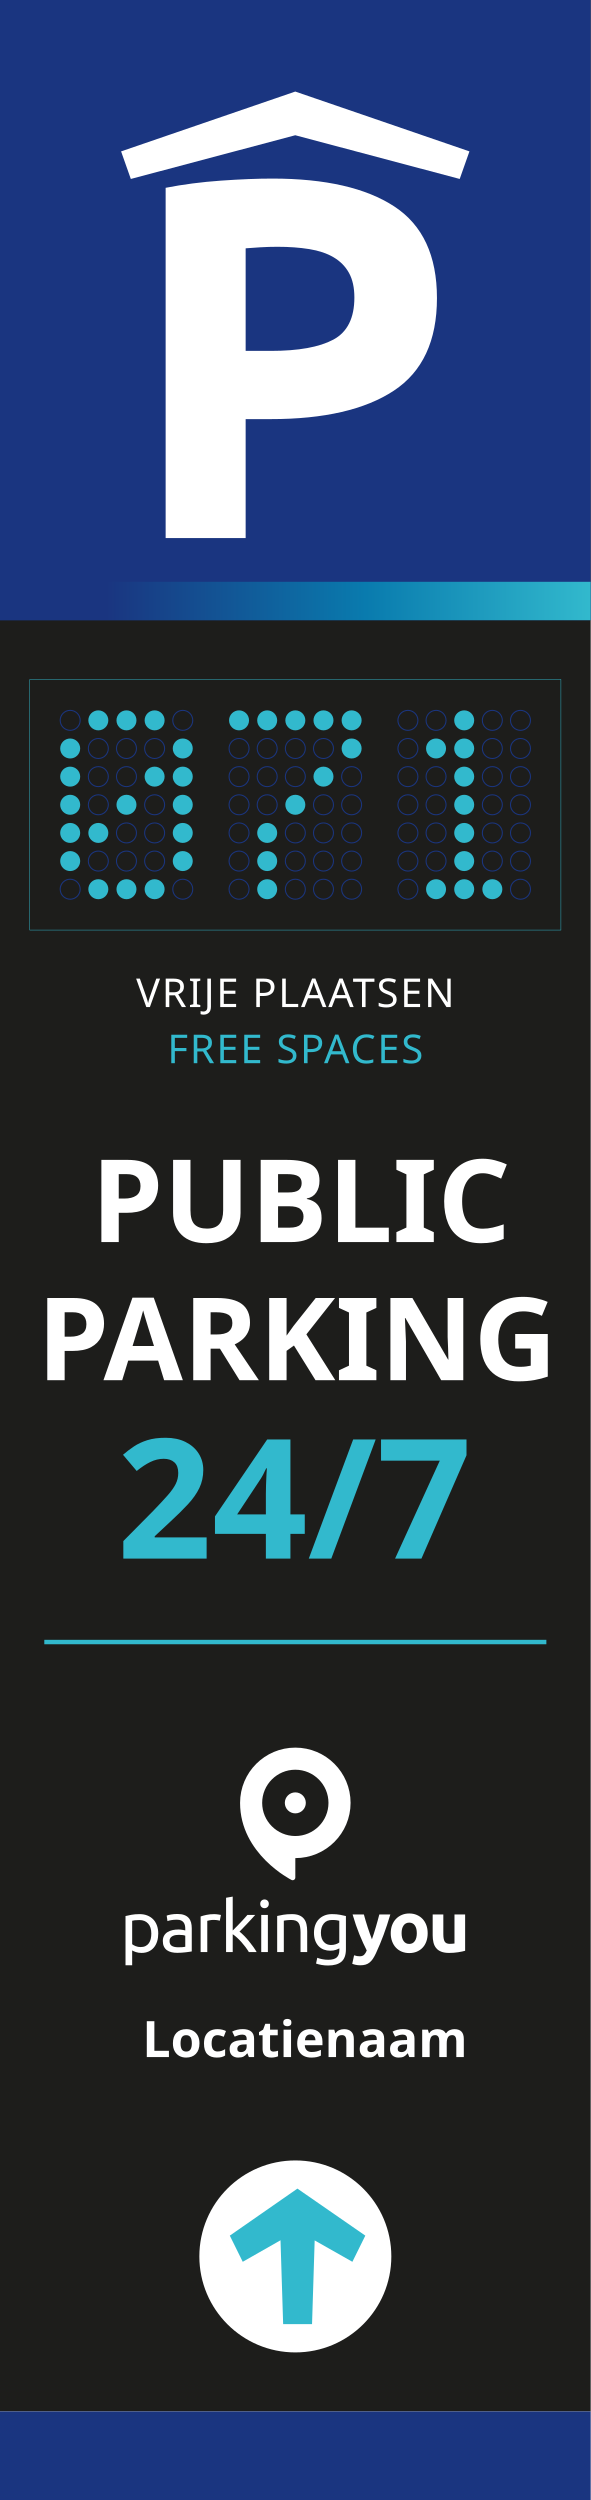
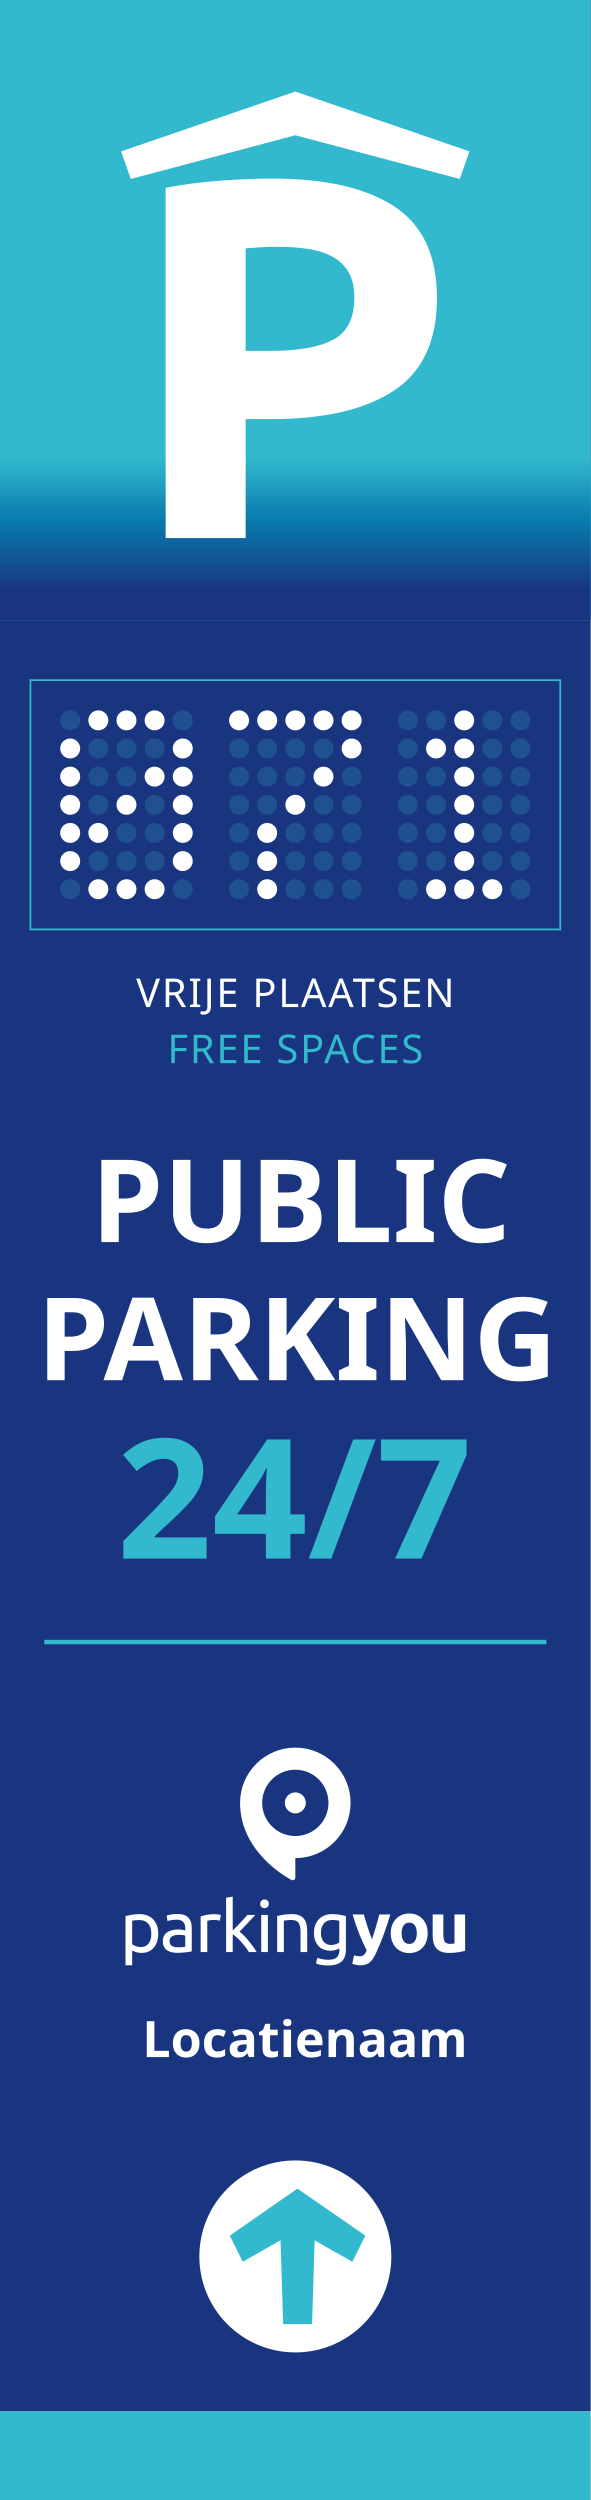
<svg xmlns="http://www.w3.org/2000/svg" width="400mm" height="1693mm" viewBox="0 0 400 1693">
  <defs>
-     <linearGradient id="py-zuil-verloop" gradientUnits="userSpaceOnUse" x1="0" y1="0" x2="400" y2="0">
+     <linearGradient id="py-zuil-verloop" gradientUnits="userSpaceOnUse" x1="0" y1="420" x2="0" y2="310">
      <stop offset="0" stop-color="#1A3580" />
      <stop offset="0.18" stop-color="#1A3580" />
      <stop offset="0.62" stop-color="#097BAE" />
      <stop offset="1" stop-color="#32B9CD" />
    </linearGradient>
  </defs>
  <g id="py-prod-zuil-publiek-parkeren">
    <g transform="translate(0 0)">
      <g id="body">
-         <rect x="0" y="0" width="400" height="1633" fill="#1D1D1B" id="column" />
+         <rect x="0" y="0" width="400" height="1633" fill="#1A3580" id="column" />
      </g>
      <g id="header">
-         <rect x="0" y="0" width="400" height="420" fill="#1A3580" id="header-navy" />
-         <rect x="0" y="394" width="400" height="26" fill="url(#py-zuil-verloop)" id="header-verloop" />
+         <rect x="0" y="0" width="400" height="420" fill="#32B9CD" id="header-aqua" />
+         <rect x="0" y="310" width="400" height="110" fill="url(#py-zuil-verloop)" id="header-verloop" />
        <g data-element="py-atom-symbol-p-roof" transform="translate(82 62) scale(0.432 0.432)">
          <path d="M156.677 139.628C126.127 141.776 97.181 145.533 69.848 150.885L69.848 700L195.267 700L195.267 513.48L234.662 513.48C318.277 513.48 382.596 498.607 427.617 468.857C472.642 439.111 495.153 390.745 495.153 323.739C495.153 257.283 472.903 209.449 428.422 180.229C383.929 151.019 320.151 136.411 237.075 136.411C214.025 136.411 187.228 137.49 156.677 139.628M294.962 246.957C309.959 249.373 322.701 253.667 333.15 259.822C343.6 265.993 351.643 274.17 357.27 284.344C362.897 294.532 365.708 307.398 365.708 322.934C365.708 355.09 354.719 377.079 332.748 388.861C310.767 400.655 278.078 406.55 234.662 406.55L195.267 406.55L195.267 245.75C201.699 245.225 209.336 244.685 218.184 244.145C227.025 243.619 235.992 243.341 245.118 243.341C263.332 243.341 279.948 244.547 294.962 246.957" fill="#FFFFFF" />
          <path d="M546.074 93.807L530.82 137.015L273.039 68.488L15.254 137.015L0 93.807L273.039 0L546.074 93.807" fill="#FFFFFF" />
        </g>
      </g>
      <g id="counter">
-         <rect x="20" y="460" width="360" height="170" fill="#1D1D1B" id="bezel" />
-         <rect x="20.157" y="460.157" width="359.686" height="169.686" fill="none" stroke="#32B9CD" stroke-width="0.314" id="bezel-line" />
+         <rect x="20" y="460" width="360" height="170" fill="#1A3580" id="bezel" />
+         <rect x="20.6" y="460.6" width="358.8" height="168.8" fill="none" stroke="#32B9CD" stroke-width="1.2" id="bezel-line" />
        <g id="dots-off">
-           <circle cx="47.529" cy="487.824" r="6.766" fill="none" stroke="#1A3580" stroke-width="0.7" />
-           <circle cx="123.765" cy="487.824" r="6.766" fill="none" stroke="#1A3580" stroke-width="0.7" />
-           <circle cx="66.588" cy="506.882" r="6.766" fill="none" stroke="#1A3580" stroke-width="0.7" />
-           <circle cx="85.647" cy="506.882" r="6.766" fill="none" stroke="#1A3580" stroke-width="0.7" />
-           <circle cx="104.706" cy="506.882" r="6.766" fill="none" stroke="#1A3580" stroke-width="0.7" />
-           <circle cx="66.588" cy="525.941" r="6.766" fill="none" stroke="#1A3580" stroke-width="0.7" />
-           <circle cx="85.647" cy="525.941" r="6.766" fill="none" stroke="#1A3580" stroke-width="0.7" />
-           <circle cx="66.588" cy="545" r="6.766" fill="none" stroke="#1A3580" stroke-width="0.7" />
-           <circle cx="104.706" cy="545" r="6.766" fill="none" stroke="#1A3580" stroke-width="0.7" />
-           <circle cx="85.647" cy="564.059" r="6.766" fill="none" stroke="#1A3580" stroke-width="0.7" />
-           <circle cx="104.706" cy="564.059" r="6.766" fill="none" stroke="#1A3580" stroke-width="0.7" />
-           <circle cx="66.588" cy="583.118" r="6.766" fill="none" stroke="#1A3580" stroke-width="0.7" />
-           <circle cx="85.647" cy="583.118" r="6.766" fill="none" stroke="#1A3580" stroke-width="0.7" />
-           <circle cx="104.706" cy="583.118" r="6.766" fill="none" stroke="#1A3580" stroke-width="0.7" />
-           <circle cx="47.529" cy="602.176" r="6.766" fill="none" stroke="#1A3580" stroke-width="0.7" />
-           <circle cx="123.765" cy="602.176" r="6.766" fill="none" stroke="#1A3580" stroke-width="0.7" />
-           <circle cx="161.882" cy="506.882" r="6.766" fill="none" stroke="#1A3580" stroke-width="0.7" />
-           <circle cx="180.941" cy="506.882" r="6.766" fill="none" stroke="#1A3580" stroke-width="0.7" />
-           <circle cx="200" cy="506.882" r="6.766" fill="none" stroke="#1A3580" stroke-width="0.7" />
-           <circle cx="219.059" cy="506.882" r="6.766" fill="none" stroke="#1A3580" stroke-width="0.7" />
-           <circle cx="161.882" cy="525.941" r="6.766" fill="none" stroke="#1A3580" stroke-width="0.7" />
-           <circle cx="180.941" cy="525.941" r="6.766" fill="none" stroke="#1A3580" stroke-width="0.7" />
-           <circle cx="200" cy="525.941" r="6.766" fill="none" stroke="#1A3580" stroke-width="0.7" />
-           <circle cx="238.118" cy="525.941" r="6.766" fill="none" stroke="#1A3580" stroke-width="0.7" />
-           <circle cx="161.882" cy="545" r="6.766" fill="none" stroke="#1A3580" stroke-width="0.7" />
-           <circle cx="180.941" cy="545" r="6.766" fill="none" stroke="#1A3580" stroke-width="0.7" />
-           <circle cx="219.059" cy="545" r="6.766" fill="none" stroke="#1A3580" stroke-width="0.7" />
-           <circle cx="238.118" cy="545" r="6.766" fill="none" stroke="#1A3580" stroke-width="0.7" />
-           <circle cx="161.882" cy="564.059" r="6.766" fill="none" stroke="#1A3580" stroke-width="0.7" />
-           <circle cx="200" cy="564.059" r="6.766" fill="none" stroke="#1A3580" stroke-width="0.7" />
-           <circle cx="219.059" cy="564.059" r="6.766" fill="none" stroke="#1A3580" stroke-width="0.7" />
-           <circle cx="238.118" cy="564.059" r="6.766" fill="none" stroke="#1A3580" stroke-width="0.7" />
-           <circle cx="161.882" cy="583.118" r="6.766" fill="none" stroke="#1A3580" stroke-width="0.7" />
-           <circle cx="200" cy="583.118" r="6.766" fill="none" stroke="#1A3580" stroke-width="0.7" />
-           <circle cx="219.059" cy="583.118" r="6.766" fill="none" stroke="#1A3580" stroke-width="0.7" />
-           <circle cx="238.118" cy="583.118" r="6.766" fill="none" stroke="#1A3580" stroke-width="0.7" />
-           <circle cx="161.882" cy="602.176" r="6.766" fill="none" stroke="#1A3580" stroke-width="0.7" />
-           <circle cx="200" cy="602.176" r="6.766" fill="none" stroke="#1A3580" stroke-width="0.7" />
-           <circle cx="219.059" cy="602.176" r="6.766" fill="none" stroke="#1A3580" stroke-width="0.7" />
-           <circle cx="238.118" cy="602.176" r="6.766" fill="none" stroke="#1A3580" stroke-width="0.7" />
-           <circle cx="276.235" cy="487.824" r="6.766" fill="none" stroke="#1A3580" stroke-width="0.7" />
-           <circle cx="295.294" cy="487.824" r="6.766" fill="none" stroke="#1A3580" stroke-width="0.7" />
-           <circle cx="333.412" cy="487.824" r="6.766" fill="none" stroke="#1A3580" stroke-width="0.7" />
-           <circle cx="352.471" cy="487.824" r="6.766" fill="none" stroke="#1A3580" stroke-width="0.7" />
-           <circle cx="276.235" cy="506.882" r="6.766" fill="none" stroke="#1A3580" stroke-width="0.7" />
-           <circle cx="333.412" cy="506.882" r="6.766" fill="none" stroke="#1A3580" stroke-width="0.7" />
-           <circle cx="352.471" cy="506.882" r="6.766" fill="none" stroke="#1A3580" stroke-width="0.7" />
-           <circle cx="276.235" cy="525.941" r="6.766" fill="none" stroke="#1A3580" stroke-width="0.7" />
-           <circle cx="295.294" cy="525.941" r="6.766" fill="none" stroke="#1A3580" stroke-width="0.7" />
-           <circle cx="333.412" cy="525.941" r="6.766" fill="none" stroke="#1A3580" stroke-width="0.7" />
-           <circle cx="352.471" cy="525.941" r="6.766" fill="none" stroke="#1A3580" stroke-width="0.7" />
-           <circle cx="276.235" cy="545" r="6.766" fill="none" stroke="#1A3580" stroke-width="0.7" />
-           <circle cx="295.294" cy="545" r="6.766" fill="none" stroke="#1A3580" stroke-width="0.7" />
-           <circle cx="333.412" cy="545" r="6.766" fill="none" stroke="#1A3580" stroke-width="0.7" />
-           <circle cx="352.471" cy="545" r="6.766" fill="none" stroke="#1A3580" stroke-width="0.7" />
-           <circle cx="276.235" cy="564.059" r="6.766" fill="none" stroke="#1A3580" stroke-width="0.7" />
-           <circle cx="295.294" cy="564.059" r="6.766" fill="none" stroke="#1A3580" stroke-width="0.7" />
-           <circle cx="333.412" cy="564.059" r="6.766" fill="none" stroke="#1A3580" stroke-width="0.7" />
-           <circle cx="352.471" cy="564.059" r="6.766" fill="none" stroke="#1A3580" stroke-width="0.7" />
-           <circle cx="276.235" cy="583.118" r="6.766" fill="none" stroke="#1A3580" stroke-width="0.7" />
-           <circle cx="295.294" cy="583.118" r="6.766" fill="none" stroke="#1A3580" stroke-width="0.7" />
-           <circle cx="333.412" cy="583.118" r="6.766" fill="none" stroke="#1A3580" stroke-width="0.7" />
-           <circle cx="352.471" cy="583.118" r="6.766" fill="none" stroke="#1A3580" stroke-width="0.7" />
-           <circle cx="276.235" cy="602.176" r="6.766" fill="none" stroke="#1A3580" stroke-width="0.7" />
-           <circle cx="352.471" cy="602.176" r="6.766" fill="none" stroke="#1A3580" stroke-width="0.7" />
+           <circle cx="47.529" cy="487.824" r="6.766" fill="#32B9CD" fill-opacity="0.22" />
+           <circle cx="123.765" cy="487.824" r="6.766" fill="#32B9CD" fill-opacity="0.22" />
+           <circle cx="66.588" cy="506.882" r="6.766" fill="#32B9CD" fill-opacity="0.22" />
+           <circle cx="85.647" cy="506.882" r="6.766" fill="#32B9CD" fill-opacity="0.22" />
+           <circle cx="104.706" cy="506.882" r="6.766" fill="#32B9CD" fill-opacity="0.22" />
+           <circle cx="66.588" cy="525.941" r="6.766" fill="#32B9CD" fill-opacity="0.22" />
+           <circle cx="85.647" cy="525.941" r="6.766" fill="#32B9CD" fill-opacity="0.22" />
+           <circle cx="66.588" cy="545" r="6.766" fill="#32B9CD" fill-opacity="0.22" />
+           <circle cx="104.706" cy="545" r="6.766" fill="#32B9CD" fill-opacity="0.22" />
+           <circle cx="85.647" cy="564.059" r="6.766" fill="#32B9CD" fill-opacity="0.22" />
+           <circle cx="104.706" cy="564.059" r="6.766" fill="#32B9CD" fill-opacity="0.22" />
+           <circle cx="66.588" cy="583.118" r="6.766" fill="#32B9CD" fill-opacity="0.22" />
+           <circle cx="85.647" cy="583.118" r="6.766" fill="#32B9CD" fill-opacity="0.22" />
+           <circle cx="104.706" cy="583.118" r="6.766" fill="#32B9CD" fill-opacity="0.22" />
+           <circle cx="47.529" cy="602.176" r="6.766" fill="#32B9CD" fill-opacity="0.22" />
+           <circle cx="123.765" cy="602.176" r="6.766" fill="#32B9CD" fill-opacity="0.22" />
+           <circle cx="161.882" cy="506.882" r="6.766" fill="#32B9CD" fill-opacity="0.22" />
+           <circle cx="180.941" cy="506.882" r="6.766" fill="#32B9CD" fill-opacity="0.22" />
+           <circle cx="200" cy="506.882" r="6.766" fill="#32B9CD" fill-opacity="0.22" />
+           <circle cx="219.059" cy="506.882" r="6.766" fill="#32B9CD" fill-opacity="0.22" />
+           <circle cx="161.882" cy="525.941" r="6.766" fill="#32B9CD" fill-opacity="0.22" />
+           <circle cx="180.941" cy="525.941" r="6.766" fill="#32B9CD" fill-opacity="0.22" />
+           <circle cx="200" cy="525.941" r="6.766" fill="#32B9CD" fill-opacity="0.22" />
+           <circle cx="238.118" cy="525.941" r="6.766" fill="#32B9CD" fill-opacity="0.22" />
+           <circle cx="161.882" cy="545" r="6.766" fill="#32B9CD" fill-opacity="0.22" />
+           <circle cx="180.941" cy="545" r="6.766" fill="#32B9CD" fill-opacity="0.22" />
+           <circle cx="219.059" cy="545" r="6.766" fill="#32B9CD" fill-opacity="0.22" />
+           <circle cx="238.118" cy="545" r="6.766" fill="#32B9CD" fill-opacity="0.22" />
+           <circle cx="161.882" cy="564.059" r="6.766" fill="#32B9CD" fill-opacity="0.22" />
+           <circle cx="200" cy="564.059" r="6.766" fill="#32B9CD" fill-opacity="0.22" />
+           <circle cx="219.059" cy="564.059" r="6.766" fill="#32B9CD" fill-opacity="0.22" />
+           <circle cx="238.118" cy="564.059" r="6.766" fill="#32B9CD" fill-opacity="0.22" />
+           <circle cx="161.882" cy="583.118" r="6.766" fill="#32B9CD" fill-opacity="0.22" />
+           <circle cx="200" cy="583.118" r="6.766" fill="#32B9CD" fill-opacity="0.22" />
+           <circle cx="219.059" cy="583.118" r="6.766" fill="#32B9CD" fill-opacity="0.22" />
+           <circle cx="238.118" cy="583.118" r="6.766" fill="#32B9CD" fill-opacity="0.22" />
+           <circle cx="161.882" cy="602.176" r="6.766" fill="#32B9CD" fill-opacity="0.22" />
+           <circle cx="200" cy="602.176" r="6.766" fill="#32B9CD" fill-opacity="0.22" />
+           <circle cx="219.059" cy="602.176" r="6.766" fill="#32B9CD" fill-opacity="0.22" />
+           <circle cx="238.118" cy="602.176" r="6.766" fill="#32B9CD" fill-opacity="0.22" />
+           <circle cx="276.235" cy="487.824" r="6.766" fill="#32B9CD" fill-opacity="0.22" />
+           <circle cx="295.294" cy="487.824" r="6.766" fill="#32B9CD" fill-opacity="0.22" />
+           <circle cx="333.412" cy="487.824" r="6.766" fill="#32B9CD" fill-opacity="0.22" />
+           <circle cx="352.471" cy="487.824" r="6.766" fill="#32B9CD" fill-opacity="0.22" />
+           <circle cx="276.235" cy="506.882" r="6.766" fill="#32B9CD" fill-opacity="0.22" />
+           <circle cx="333.412" cy="506.882" r="6.766" fill="#32B9CD" fill-opacity="0.22" />
+           <circle cx="352.471" cy="506.882" r="6.766" fill="#32B9CD" fill-opacity="0.22" />
+           <circle cx="276.235" cy="525.941" r="6.766" fill="#32B9CD" fill-opacity="0.22" />
+           <circle cx="295.294" cy="525.941" r="6.766" fill="#32B9CD" fill-opacity="0.22" />
+           <circle cx="333.412" cy="525.941" r="6.766" fill="#32B9CD" fill-opacity="0.22" />
+           <circle cx="352.471" cy="525.941" r="6.766" fill="#32B9CD" fill-opacity="0.22" />
+           <circle cx="276.235" cy="545" r="6.766" fill="#32B9CD" fill-opacity="0.22" />
+           <circle cx="295.294" cy="545" r="6.766" fill="#32B9CD" fill-opacity="0.22" />
+           <circle cx="333.412" cy="545" r="6.766" fill="#32B9CD" fill-opacity="0.22" />
+           <circle cx="352.471" cy="545" r="6.766" fill="#32B9CD" fill-opacity="0.22" />
+           <circle cx="276.235" cy="564.059" r="6.766" fill="#32B9CD" fill-opacity="0.22" />
+           <circle cx="295.294" cy="564.059" r="6.766" fill="#32B9CD" fill-opacity="0.22" />
+           <circle cx="333.412" cy="564.059" r="6.766" fill="#32B9CD" fill-opacity="0.22" />
+           <circle cx="352.471" cy="564.059" r="6.766" fill="#32B9CD" fill-opacity="0.22" />
+           <circle cx="276.235" cy="583.118" r="6.766" fill="#32B9CD" fill-opacity="0.22" />
+           <circle cx="295.294" cy="583.118" r="6.766" fill="#32B9CD" fill-opacity="0.22" />
+           <circle cx="333.412" cy="583.118" r="6.766" fill="#32B9CD" fill-opacity="0.22" />
+           <circle cx="352.471" cy="583.118" r="6.766" fill="#32B9CD" fill-opacity="0.22" />
+           <circle cx="276.235" cy="602.176" r="6.766" fill="#32B9CD" fill-opacity="0.22" />
+           <circle cx="352.471" cy="602.176" r="6.766" fill="#32B9CD" fill-opacity="0.22" />
        </g>
        <g id="dots-on" data-variable="free-spaces">
-           <circle cx="66.588" cy="487.824" r="6.766" fill="#32B9CD" />
-           <circle cx="85.647" cy="487.824" r="6.766" fill="#32B9CD" />
-           <circle cx="104.706" cy="487.824" r="6.766" fill="#32B9CD" />
-           <circle cx="47.529" cy="506.882" r="6.766" fill="#32B9CD" />
-           <circle cx="123.765" cy="506.882" r="6.766" fill="#32B9CD" />
-           <circle cx="47.529" cy="525.941" r="6.766" fill="#32B9CD" />
-           <circle cx="104.706" cy="525.941" r="6.766" fill="#32B9CD" />
-           <circle cx="123.765" cy="525.941" r="6.766" fill="#32B9CD" />
-           <circle cx="47.529" cy="545" r="6.766" fill="#32B9CD" />
-           <circle cx="85.647" cy="545" r="6.766" fill="#32B9CD" />
-           <circle cx="123.765" cy="545" r="6.766" fill="#32B9CD" />
-           <circle cx="47.529" cy="564.059" r="6.766" fill="#32B9CD" />
-           <circle cx="66.588" cy="564.059" r="6.766" fill="#32B9CD" />
-           <circle cx="123.765" cy="564.059" r="6.766" fill="#32B9CD" />
-           <circle cx="47.529" cy="583.118" r="6.766" fill="#32B9CD" />
-           <circle cx="123.765" cy="583.118" r="6.766" fill="#32B9CD" />
-           <circle cx="66.588" cy="602.176" r="6.766" fill="#32B9CD" />
-           <circle cx="85.647" cy="602.176" r="6.766" fill="#32B9CD" />
-           <circle cx="104.706" cy="602.176" r="6.766" fill="#32B9CD" />
-           <circle cx="161.882" cy="487.824" r="6.766" fill="#32B9CD" />
-           <circle cx="180.941" cy="487.824" r="6.766" fill="#32B9CD" />
-           <circle cx="200" cy="487.824" r="6.766" fill="#32B9CD" />
-           <circle cx="219.059" cy="487.824" r="6.766" fill="#32B9CD" />
-           <circle cx="238.118" cy="487.824" r="6.766" fill="#32B9CD" />
-           <circle cx="238.118" cy="506.882" r="6.766" fill="#32B9CD" />
-           <circle cx="219.059" cy="525.941" r="6.766" fill="#32B9CD" />
-           <circle cx="200" cy="545" r="6.766" fill="#32B9CD" />
-           <circle cx="180.941" cy="564.059" r="6.766" fill="#32B9CD" />
-           <circle cx="180.941" cy="583.118" r="6.766" fill="#32B9CD" />
-           <circle cx="180.941" cy="602.176" r="6.766" fill="#32B9CD" />
-           <circle cx="314.353" cy="487.824" r="6.766" fill="#32B9CD" />
-           <circle cx="295.294" cy="506.882" r="6.766" fill="#32B9CD" />
-           <circle cx="314.353" cy="506.882" r="6.766" fill="#32B9CD" />
-           <circle cx="314.353" cy="525.941" r="6.766" fill="#32B9CD" />
-           <circle cx="314.353" cy="545" r="6.766" fill="#32B9CD" />
-           <circle cx="314.353" cy="564.059" r="6.766" fill="#32B9CD" />
-           <circle cx="314.353" cy="583.118" r="6.766" fill="#32B9CD" />
-           <circle cx="295.294" cy="602.176" r="6.766" fill="#32B9CD" />
-           <circle cx="314.353" cy="602.176" r="6.766" fill="#32B9CD" />
-           <circle cx="333.412" cy="602.176" r="6.766" fill="#32B9CD" />
+           <circle cx="66.588" cy="487.824" r="6.766" fill="#FFFFFF" />
+           <circle cx="85.647" cy="487.824" r="6.766" fill="#FFFFFF" />
+           <circle cx="104.706" cy="487.824" r="6.766" fill="#FFFFFF" />
+           <circle cx="47.529" cy="506.882" r="6.766" fill="#FFFFFF" />
+           <circle cx="123.765" cy="506.882" r="6.766" fill="#FFFFFF" />
+           <circle cx="47.529" cy="525.941" r="6.766" fill="#FFFFFF" />
+           <circle cx="104.706" cy="525.941" r="6.766" fill="#FFFFFF" />
+           <circle cx="123.765" cy="525.941" r="6.766" fill="#FFFFFF" />
+           <circle cx="47.529" cy="545" r="6.766" fill="#FFFFFF" />
+           <circle cx="85.647" cy="545" r="6.766" fill="#FFFFFF" />
+           <circle cx="123.765" cy="545" r="6.766" fill="#FFFFFF" />
+           <circle cx="47.529" cy="564.059" r="6.766" fill="#FFFFFF" />
+           <circle cx="66.588" cy="564.059" r="6.766" fill="#FFFFFF" />
+           <circle cx="123.765" cy="564.059" r="6.766" fill="#FFFFFF" />
+           <circle cx="47.529" cy="583.118" r="6.766" fill="#FFFFFF" />
+           <circle cx="123.765" cy="583.118" r="6.766" fill="#FFFFFF" />
+           <circle cx="66.588" cy="602.176" r="6.766" fill="#FFFFFF" />
+           <circle cx="85.647" cy="602.176" r="6.766" fill="#FFFFFF" />
+           <circle cx="104.706" cy="602.176" r="6.766" fill="#FFFFFF" />
+           <circle cx="161.882" cy="487.824" r="6.766" fill="#FFFFFF" />
+           <circle cx="180.941" cy="487.824" r="6.766" fill="#FFFFFF" />
+           <circle cx="200" cy="487.824" r="6.766" fill="#FFFFFF" />
+           <circle cx="219.059" cy="487.824" r="6.766" fill="#FFFFFF" />
+           <circle cx="238.118" cy="487.824" r="6.766" fill="#FFFFFF" />
+           <circle cx="238.118" cy="506.882" r="6.766" fill="#FFFFFF" />
+           <circle cx="219.059" cy="525.941" r="6.766" fill="#FFFFFF" />
+           <circle cx="200" cy="545" r="6.766" fill="#FFFFFF" />
+           <circle cx="180.941" cy="564.059" r="6.766" fill="#FFFFFF" />
+           <circle cx="180.941" cy="583.118" r="6.766" fill="#FFFFFF" />
+           <circle cx="180.941" cy="602.176" r="6.766" fill="#FFFFFF" />
+           <circle cx="314.353" cy="487.824" r="6.766" fill="#FFFFFF" />
+           <circle cx="295.294" cy="506.882" r="6.766" fill="#FFFFFF" />
+           <circle cx="314.353" cy="506.882" r="6.766" fill="#FFFFFF" />
+           <circle cx="314.353" cy="525.941" r="6.766" fill="#FFFFFF" />
+           <circle cx="314.353" cy="545" r="6.766" fill="#FFFFFF" />
+           <circle cx="314.353" cy="564.059" r="6.766" fill="#FFFFFF" />
+           <circle cx="314.353" cy="583.118" r="6.766" fill="#FFFFFF" />
+           <circle cx="295.294" cy="602.176" r="6.766" fill="#FFFFFF" />
+           <circle cx="314.353" cy="602.176" r="6.766" fill="#FFFFFF" />
+           <circle cx="333.412" cy="602.176" r="6.766" fill="#FFFFFF" />
        </g>
      </g>
      <text x="200" y="682" font-family="Ubuntu Medium" font-size="27" letter-spacing="1.2" text-anchor="middle" fill="#FFFFFF" data-variable="counter-label-nl" id="counter-label-nl" xml:space="preserve">VRIJE PLAATSEN</text>
      <text x="200" y="720" font-family="Ubuntu Medium" font-size="27" letter-spacing="1.2" text-anchor="middle" fill="#32B9CD" data-variable="counter-label-en" id="counter-label-en" xml:space="preserve">FREE SPACES</text>
      <g id="headline" data-variable="headline">
        <text x="61.637" y="841.125" font-family="Ubuntu" font-size="77.951" font-weight="bold" fill="#FFFFFF" id="headline-1" xml:space="preserve">PUBLIC</text>
        <text x="25" y="934.666" font-family="Ubuntu" font-size="77.951" font-weight="bold" fill="#FFFFFF" id="headline-2" xml:space="preserve">PARKING</text>
        <text x="79.003" y="1055.49" font-family="Ubuntu" font-size="113.029" font-weight="bold" fill="#32B9CD" id="headline-3" xml:space="preserve">24/7</text>
      </g>
      <rect x="30" y="1110.49" width="340" height="3" fill="#32B9CD" id="divider" />
      <g id="lockup">
        <g data-element="py-atom-logo-stacked-white" transform="translate(85 1183.49) scale(3.118 3.118)">
          <path d="M36.88 19.2C32.904 19.2 29.68 15.976 29.68 12C29.68 8.024 32.904 4.8 36.88 4.8C40.857 4.8 44.08 8.024 44.08 12C44.08 15.976 40.857 19.2 36.88 19.2M36.88 0C30.253 0 24.88 5.372 24.88 11.999C24.88 23.134 36.007 28.716 36.007 28.716C36.39 28.949 36.88 28.671 36.88 28.223L36.88 23.998C43.508 23.998 48.88 18.626 48.88 11.999C48.88 5.372 43.508 0 36.88 0" fill="#FFFFFF" />
          <path d="M34.6 12C34.6 10.741 35.621 9.72 36.88 9.72C38.139 9.72 39.16 10.741 39.16 12C39.16 13.259 38.139 14.28 36.88 14.28C35.621 14.28 34.6 13.259 34.6 12" fill="#FFFFFF" />
          <path d="M5.604 40.383C5.604 39.442 5.371 38.717 4.905 38.21C4.439 37.703 3.818 37.45 3.042 37.45C2.608 37.45 2.269 37.465 2.026 37.496C1.783 37.527 1.589 37.564 1.444 37.605L1.444 42.696C1.62 42.841 1.873 42.981 2.204 43.115C2.535 43.25 2.897 43.317 3.291 43.317C3.705 43.317 4.059 43.242 4.354 43.092C4.649 42.942 4.89 42.735 5.076 42.471C5.262 42.207 5.396 41.896 5.479 41.539C5.562 41.183 5.604 40.797 5.604 40.383M7.11 40.383C7.11 40.994 7.029 41.558 6.869 42.075C6.708 42.593 6.473 43.037 6.162 43.41C5.852 43.783 5.472 44.072 5.022 44.279C4.571 44.486 4.057 44.59 3.477 44.59C3.011 44.59 2.6 44.527 2.243 44.403C1.886 44.279 1.62 44.161 1.444 44.047L1.444 47.275L0 47.275L0 36.58C0.341 36.498 0.769 36.407 1.281 36.308C1.793 36.21 2.385 36.161 3.058 36.161C3.679 36.161 4.238 36.26 4.734 36.456C5.231 36.653 5.655 36.932 6.007 37.294C6.359 37.656 6.63 38.099 6.822 38.622C7.014 39.144 7.11 39.731 7.11 40.383" fill="#FFFFFF" />
          <path d="M11.409 43.363C11.75 43.363 12.053 43.356 12.317 43.34C12.581 43.325 12.801 43.296 12.977 43.255L12.977 40.849C12.873 40.797 12.705 40.753 12.472 40.717C12.239 40.681 11.957 40.663 11.626 40.663C11.409 40.663 11.178 40.678 10.935 40.709C10.692 40.74 10.47 40.805 10.268 40.903C10.066 41.002 9.898 41.136 9.763 41.307C9.629 41.477 9.562 41.702 9.562 41.982C9.562 42.5 9.727 42.859 10.058 43.061C10.389 43.262 10.84 43.363 11.409 43.363M11.285 36.13C11.864 36.13 12.353 36.205 12.752 36.355C13.15 36.505 13.471 36.717 13.714 36.992C13.957 37.266 14.131 37.592 14.234 37.969C14.337 38.347 14.389 38.764 14.389 39.219L14.389 44.264C14.265 44.284 14.091 44.313 13.869 44.349C13.647 44.385 13.396 44.419 13.116 44.45C12.837 44.481 12.534 44.51 12.209 44.535C11.882 44.561 11.559 44.574 11.238 44.574C10.783 44.574 10.364 44.528 9.981 44.434C9.598 44.341 9.267 44.194 8.987 43.992C8.708 43.79 8.491 43.524 8.335 43.193C8.18 42.862 8.103 42.463 8.103 41.997C8.103 41.553 8.193 41.17 8.374 40.849C8.555 40.528 8.801 40.269 9.112 40.073C9.422 39.876 9.784 39.731 10.198 39.638C10.612 39.545 11.047 39.498 11.502 39.498C11.647 39.498 11.797 39.506 11.952 39.522C12.107 39.537 12.255 39.558 12.394 39.584C12.534 39.609 12.656 39.633 12.759 39.654C12.863 39.674 12.935 39.69 12.977 39.7L12.977 39.297C12.977 39.059 12.951 38.823 12.899 38.591C12.847 38.358 12.754 38.151 12.62 37.969C12.485 37.788 12.301 37.643 12.069 37.535C11.836 37.426 11.533 37.372 11.16 37.372C10.684 37.372 10.268 37.405 9.911 37.473C9.554 37.54 9.287 37.61 9.112 37.683L8.941 36.487C9.127 36.404 9.438 36.324 9.872 36.246C10.307 36.169 10.778 36.13 11.285 36.13" fill="#FFFFFF" />
          <path d="M24.758 39.964C25.068 40.202 25.396 40.497 25.743 40.849C26.09 41.201 26.431 41.581 26.768 41.99C27.104 42.399 27.422 42.812 27.722 43.232C28.022 43.651 28.276 44.041 28.483 44.403L26.791 44.403C26.574 44.041 26.323 43.671 26.038 43.293C25.753 42.916 25.456 42.554 25.146 42.207C24.835 41.861 24.519 41.542 24.199 41.252C23.878 40.963 23.573 40.72 23.283 40.523L23.283 44.403L21.839 44.403L21.839 32.607L23.283 32.358L23.283 39.716L24.106 38.893C24.406 38.593 24.701 38.288 24.99 37.977C25.28 37.667 25.554 37.37 25.813 37.085C26.072 36.8 26.294 36.549 26.48 36.332L28.172 36.332C27.934 36.591 27.676 36.875 27.396 37.186C27.117 37.496 26.827 37.809 26.527 38.125C26.227 38.44 25.924 38.756 25.619 39.072C25.314 39.387 25.027 39.685 24.758 39.964" fill="#FFFFFF" />
          <path d="M29.476 36.332L30.92 36.332L30.92 44.404L29.476 44.404ZM30.19 34.873C29.931 34.873 29.711 34.788 29.53 34.616C29.349 34.446 29.259 34.216 29.259 33.926C29.259 33.637 29.349 33.406 29.53 33.235C29.711 33.065 29.931 32.979 30.19 32.979C30.449 32.979 30.669 33.065 30.85 33.235C31.031 33.406 31.121 33.637 31.121 33.926C31.121 34.216 31.031 34.446 30.85 34.616C30.669 34.788 30.449 34.873 30.19 34.873" fill="#FFFFFF" />
          <path d="M32.937 36.565C33.268 36.482 33.708 36.394 34.257 36.301C34.805 36.207 35.436 36.161 36.15 36.161C36.792 36.161 37.325 36.252 37.749 36.433C38.173 36.614 38.513 36.867 38.766 37.193C39.019 37.519 39.198 37.91 39.301 38.365C39.405 38.821 39.457 39.323 39.457 39.871L39.457 44.404L38.013 44.404L38.013 40.182C38.013 39.685 37.979 39.261 37.912 38.909C37.845 38.557 37.734 38.272 37.578 38.055C37.423 37.837 37.216 37.68 36.957 37.582C36.699 37.483 36.378 37.434 35.995 37.434C35.84 37.434 35.679 37.439 35.514 37.45C35.348 37.46 35.191 37.473 35.041 37.488C34.891 37.504 34.756 37.522 34.637 37.542C34.518 37.564 34.433 37.579 34.381 37.589L34.381 44.404L32.937 44.404L32.937 36.565" fill="#FFFFFF" />
          <path d="M46.426 37.605C46.281 37.564 46.087 37.524 45.844 37.488C45.601 37.452 45.272 37.434 44.858 37.434C44.082 37.434 43.485 37.687 43.066 38.195C42.646 38.702 42.437 39.374 42.437 40.213C42.437 40.678 42.496 41.077 42.615 41.408C42.734 41.739 42.894 42.013 43.097 42.23C43.298 42.448 43.531 42.608 43.795 42.712C44.059 42.815 44.331 42.867 44.61 42.867C44.993 42.867 45.345 42.813 45.666 42.704C45.986 42.595 46.24 42.468 46.426 42.323L46.426 37.605M46.442 43.596C46.317 43.679 46.077 43.785 45.72 43.915C45.362 44.044 44.946 44.108 44.47 44.108C43.983 44.108 43.526 44.031 43.097 43.876C42.667 43.721 42.292 43.48 41.971 43.154C41.65 42.828 41.397 42.422 41.211 41.935C41.024 41.449 40.931 40.87 40.931 40.197C40.931 39.607 41.019 39.066 41.195 38.575C41.371 38.083 41.627 37.659 41.963 37.302C42.3 36.945 42.711 36.666 43.197 36.464C43.684 36.262 44.232 36.161 44.843 36.161C45.515 36.161 46.103 36.21 46.605 36.308C47.106 36.407 47.528 36.498 47.87 36.58L47.87 43.783C47.87 45.024 47.549 45.924 46.907 46.484C46.266 47.042 45.293 47.322 43.989 47.322C43.482 47.322 43.003 47.28 42.553 47.197C42.103 47.114 41.712 47.016 41.381 46.902L41.645 45.645C41.935 45.759 42.289 45.86 42.709 45.948C43.127 46.036 43.565 46.08 44.02 46.08C44.879 46.08 45.497 45.909 45.875 45.567C46.253 45.226 46.442 44.683 46.442 43.938L46.442 43.596" fill="#FFFFFF" />
          <path d="M57.515 36.239C57.048 37.812 56.56 39.287 56.052 40.663C55.544 42.039 54.988 43.374 54.387 44.667C54.169 45.133 53.951 45.529 53.733 45.855C53.516 46.181 53.277 46.45 53.018 46.662C52.759 46.874 52.467 47.029 52.14 47.127C51.814 47.225 51.433 47.275 50.998 47.275C50.635 47.275 50.301 47.241 49.995 47.174C49.689 47.107 49.438 47.032 49.241 46.949L49.645 45.102C49.883 45.185 50.095 45.241 50.282 45.272C50.467 45.304 50.665 45.319 50.872 45.319C51.286 45.319 51.604 45.208 51.827 44.986C52.049 44.763 52.238 44.455 52.394 44.062C51.866 43.027 51.337 41.865 50.809 40.577C50.282 39.289 49.784 37.843 49.319 36.239L51.771 36.239C51.875 36.642 51.997 37.08 52.138 37.551C52.278 38.021 52.426 38.497 52.582 38.979C52.738 39.46 52.896 39.928 53.058 40.383C53.218 40.839 53.372 41.253 53.518 41.625C53.653 41.253 53.793 40.839 53.938 40.383C54.084 39.928 54.227 39.46 54.367 38.979C54.507 38.497 54.642 38.021 54.772 37.551C54.902 37.08 55.019 36.642 55.123 36.239L57.515 36.239" fill="#FFFFFF" />
          <path d="M63.267 40.305C63.267 39.592 63.125 39.031 62.841 38.622C62.556 38.212 62.15 38.008 61.622 38.008C61.094 38.008 60.685 38.212 60.396 38.622C60.106 39.031 59.961 39.592 59.961 40.305C59.961 41.02 60.106 41.586 60.396 42.005C60.685 42.424 61.094 42.634 61.622 42.634C62.15 42.634 62.556 42.424 62.841 42.005C63.125 41.586 63.267 41.02 63.267 40.305M65.626 40.305C65.626 40.947 65.534 41.534 65.347 42.067C65.161 42.6 64.892 43.056 64.54 43.433C64.188 43.811 63.767 44.103 63.275 44.311C62.783 44.517 62.232 44.621 61.622 44.621C61.022 44.621 60.476 44.517 59.984 44.311C59.493 44.103 59.071 43.811 58.719 43.433C58.367 43.056 58.093 42.6 57.897 42.067C57.7 41.534 57.602 40.947 57.602 40.305C57.602 39.664 57.703 39.079 57.904 38.551C58.106 38.024 58.386 37.574 58.743 37.201C59.1 36.829 59.524 36.539 60.016 36.332C60.507 36.125 61.042 36.021 61.622 36.021C62.212 36.021 62.752 36.125 63.244 36.332C63.736 36.539 64.157 36.829 64.509 37.201C64.861 37.574 65.135 38.024 65.332 38.551C65.528 39.079 65.626 39.664 65.626 40.305" fill="#FFFFFF" />
          <path d="M73.76 44.124C73.367 44.238 72.86 44.344 72.239 44.442C71.618 44.541 70.966 44.59 70.284 44.59C69.59 44.59 69.013 44.497 68.553 44.31C68.092 44.124 67.727 43.863 67.458 43.526C67.189 43.191 66.998 42.789 66.884 42.323C66.77 41.858 66.713 41.346 66.713 40.787L66.713 36.239L69.026 36.239L69.026 40.507C69.026 41.252 69.124 41.791 69.321 42.122C69.518 42.453 69.885 42.618 70.423 42.618C70.589 42.618 70.765 42.611 70.951 42.595C71.137 42.58 71.303 42.562 71.448 42.541L71.448 36.239L73.76 36.239L73.76 44.124" fill="#FFFFFF" />
          <path d="M20.728 36.348C20.694 36.34 20.662 36.332 20.622 36.324C20.492 36.298 20.35 36.272 20.194 36.247C20.039 36.221 19.881 36.2 19.721 36.185C19.56 36.169 19.418 36.161 19.294 36.161C18.663 36.161 18.094 36.216 17.587 36.324C17.08 36.433 16.655 36.549 16.314 36.673L16.314 44.404L17.757 44.404L17.757 37.62C17.84 37.6 18.013 37.561 18.277 37.504C18.541 37.447 18.808 37.419 19.077 37.419C19.49 37.419 19.83 37.447 20.093 37.504C20.247 37.537 20.371 37.567 20.474 37.595L20.728 36.348" fill="#FFFFFF" />
        </g>
        <text x="96.351" y="1393.05" font-family="Ubuntu" font-size="34" font-weight="bold" fill="#FFFFFF" data-variable="location name" id="location-name" xml:space="preserve">Locatienaam</text>
      </g>
      <g id="direction">
        <g data-element="py-atom-arrow-up-circle" transform="translate(135 1463.05) scale(0.765 0.765)" id="arrow">
          <path d="M169.947 84.973C169.947 131.904 131.904 169.947 84.973 169.947C38.045 169.947 0 131.904 0 84.973C0 38.045 38.045 0 84.973 0C131.904 0 169.947 38.045 169.947 84.973" fill="#FFFFFF" />
          <path d="M146.92 66.562L86.81 24.927L26.958 66.562L38.408 89.721L71.847 70.665L74.182 144.889L99.757 144.889L102.087 70.799L135.47 89.721L146.92 66.562" fill="#32B9CD" />
        </g>
      </g>
      <g id="plinth">
-         <rect x="0" y="1633" width="400" height="60" fill="#1A3580" id="plinth-plate" />
+         <rect x="0" y="1633" width="400" height="60" fill="#32B9CD" id="plinth-plate" />
      </g>
    </g>
  </g>
</svg>
